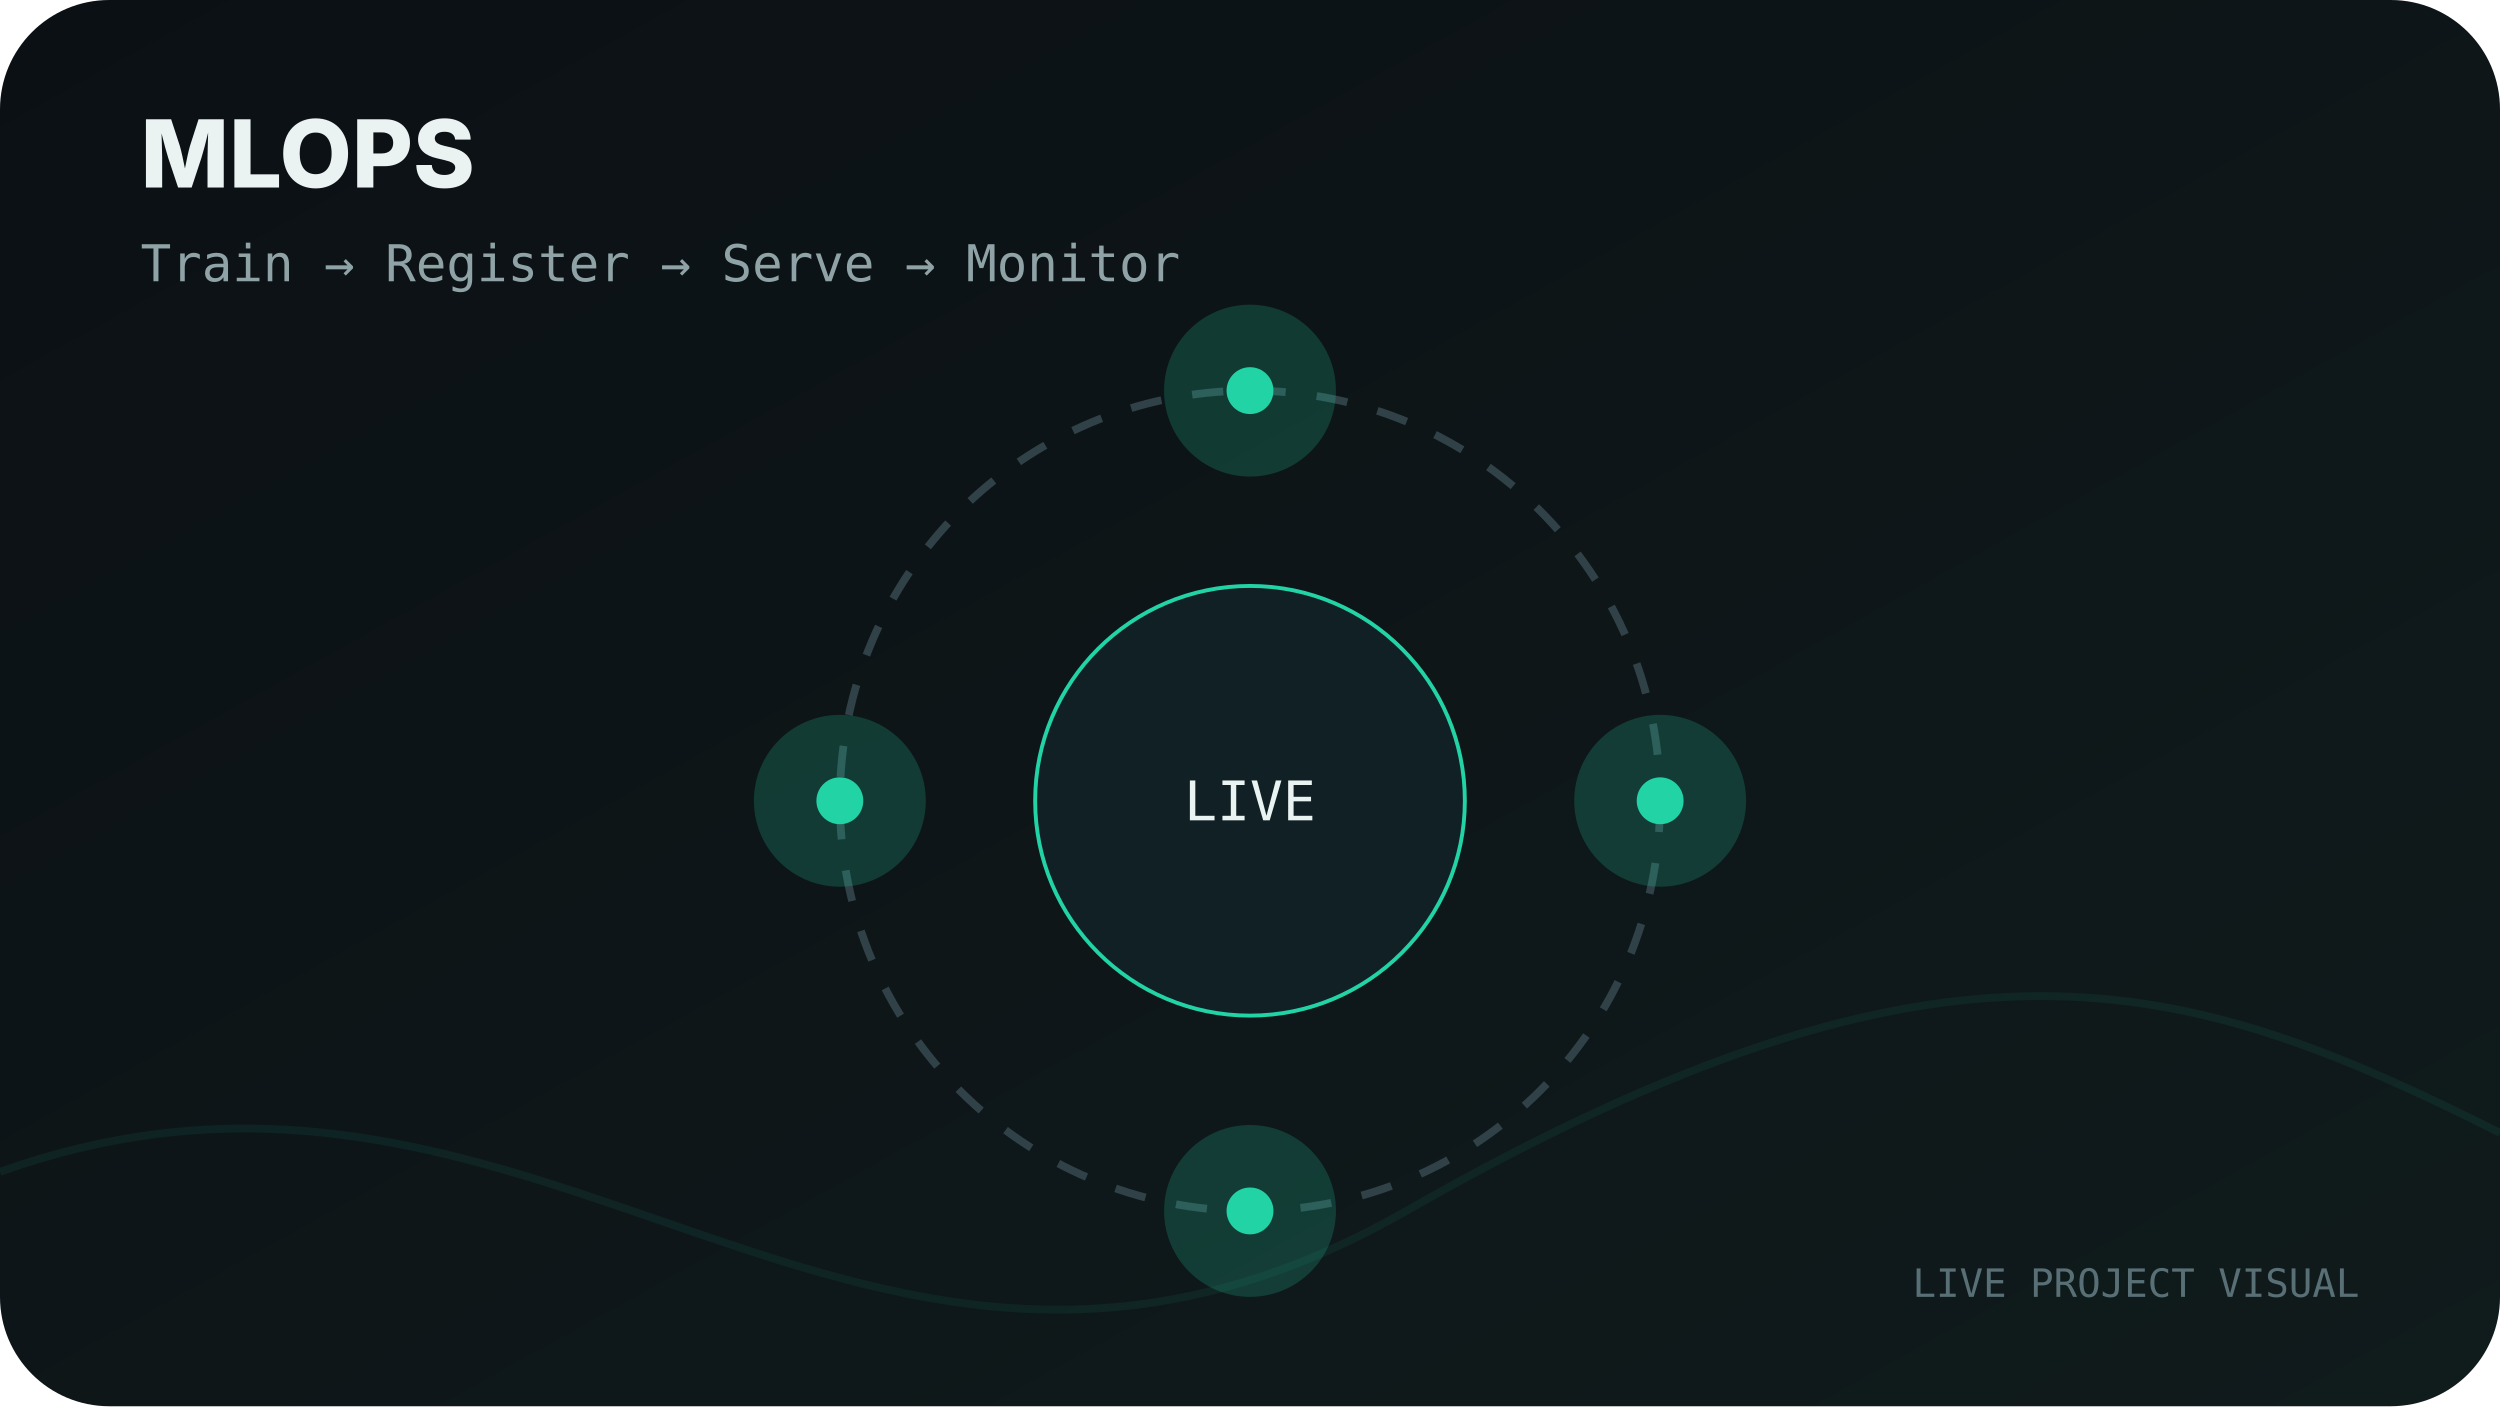
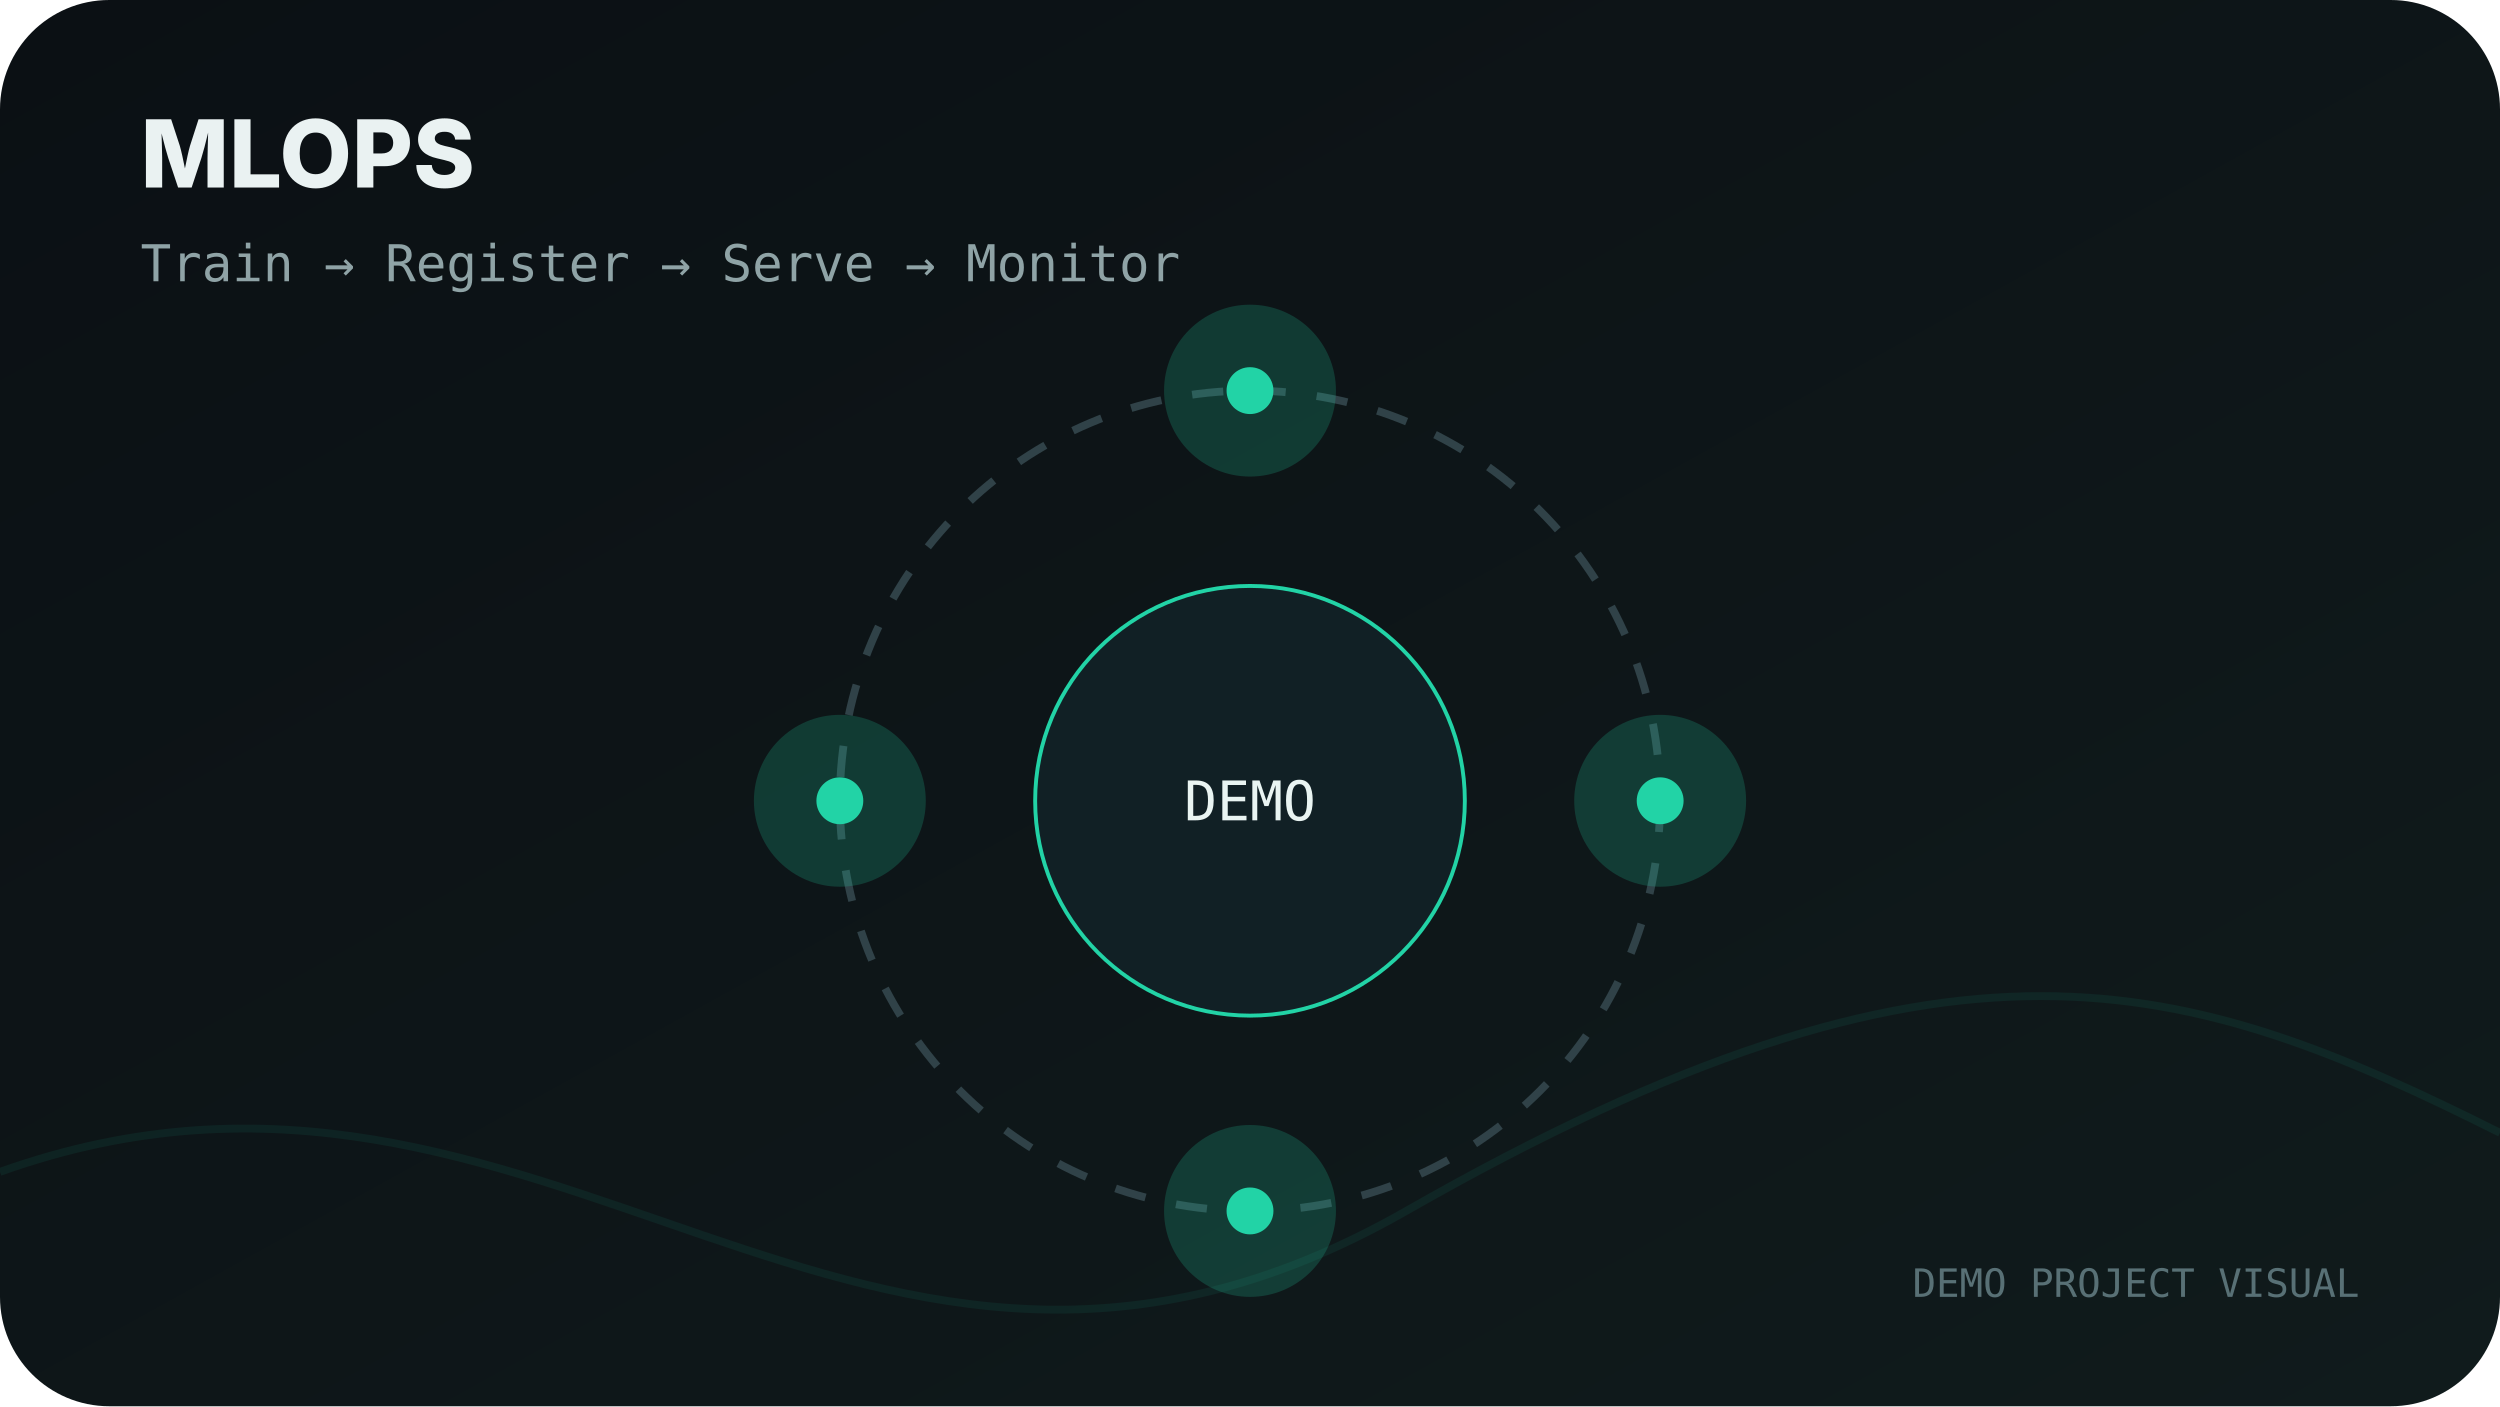
<svg xmlns="http://www.w3.org/2000/svg" viewBox="0 0 640 360">
  <style>@media(prefers-reduced-motion:reduce){*{animation:none!important}}.pulse{animation:pulse 1.8s ease-in-out infinite}.dash{stroke-dasharray:8 8;animation:dash 1.2s linear infinite}.float{animation:float 2.8s ease-in-out infinite}@keyframes pulse{50%{opacity:.35}}@keyframes dash{to{stroke-dashoffset:-32}}@keyframes float{50%{transform:translateY(-7px)}}</style>
  <defs>
    <linearGradient id="g" x1="0" y1="0" x2="1" y2="1">
      <stop stop-color="#0b1014" />
      <stop offset="1" stop-color="#101b1c" />
    </linearGradient>
    <filter id="glow">
      <feGaussianBlur stdDeviation="4" result="b" />
      <feMerge>
        <feMergeNode in="b" />
        <feMergeNode in="SourceGraphic" />
      </feMerge>
    </filter>
  </defs>
  <rect width="640" height="360" rx="28" fill="url(#g)" />
  <path d="M0 300 C140 250 220 390 360 310 S560 250 640 290" fill="none" stroke="#22d3a6" stroke-opacity=".08" stroke-width="2" />
  <text x="36" y="48" fill="#eaf2f2" font-family="Inter,Arial" font-size="24" font-weight="800">MLOPS</text>
  <text x="36" y="72" fill="#8fa3a6" font-family="monospace" font-size="13">Train → Register → Serve → Monitor</text>
  <circle cx="320" cy="205" r="105" fill="none" stroke="#304248" stroke-width="2" stroke-dasharray="8 10" class="dash" />
  <circle cx="320" cy="205" r="55" fill="#112025" stroke="#22d3a6" />
-   <text x="320" y="210" text-anchor="middle" fill="#e9f4f2" font-family="monospace" font-size="14">LIVE</text>
+   <text x="320" y="210" text-anchor="middle" fill="#e9f4f2" font-family="monospace" font-size="14">DEMO</text>
  <circle cx="320" cy="100" r="22" fill="#22d3a6" opacity=".2" class="pulse" />
  <circle cx="320" cy="100" r="6" fill="#22d3a6" />
  <circle cx="425" cy="205" r="22" fill="#22d3a6" opacity=".2" class="pulse" />
  <circle cx="425" cy="205" r="6" fill="#22d3a6" />
  <circle cx="320" cy="310" r="22" fill="#22d3a6" opacity=".2" class="pulse" />
  <circle cx="320" cy="310" r="6" fill="#22d3a6" />
  <circle cx="215" cy="205" r="22" fill="#22d3a6" opacity=".2" class="pulse" />
  <circle cx="215" cy="205" r="6" fill="#22d3a6" />
-   <text x="604" y="332" text-anchor="end" fill="#587075" font-family="monospace" font-size="10">LIVE PROJECT VISUAL</text>
+   <text x="604" y="332" text-anchor="end" fill="#587075" font-family="monospace" font-size="10">DEMO PROJECT VISUAL</text>
</svg>
